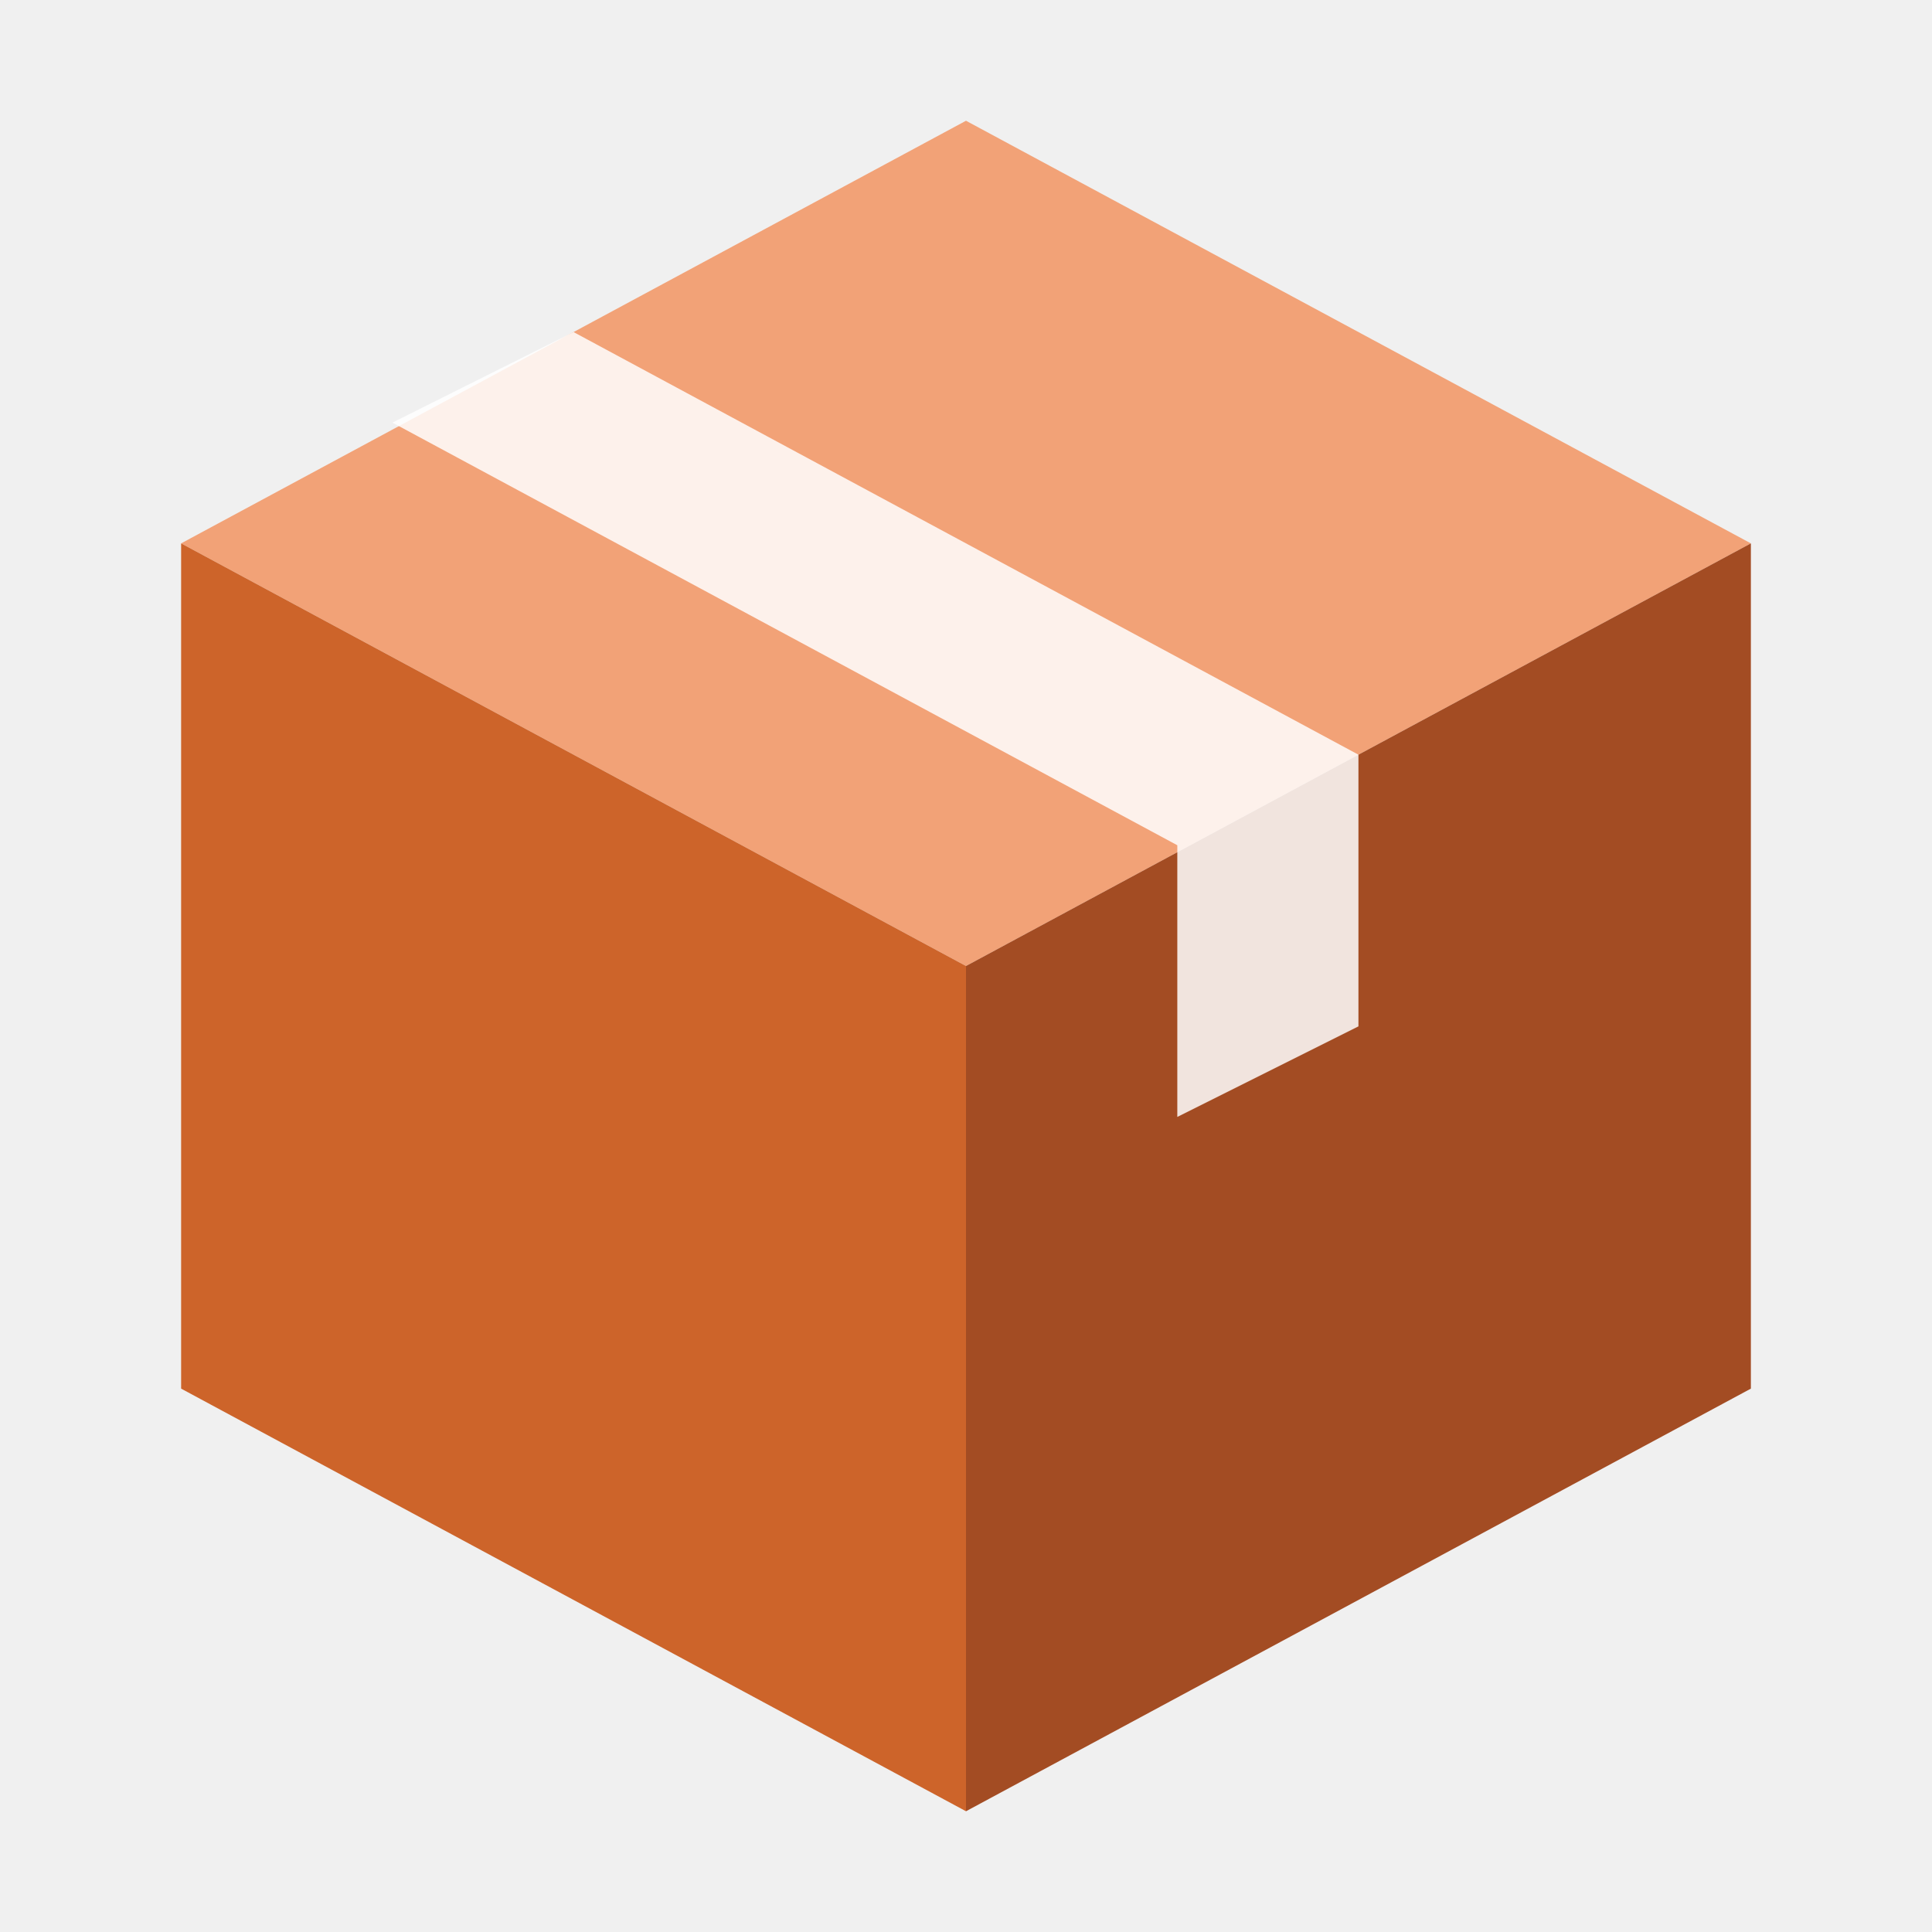
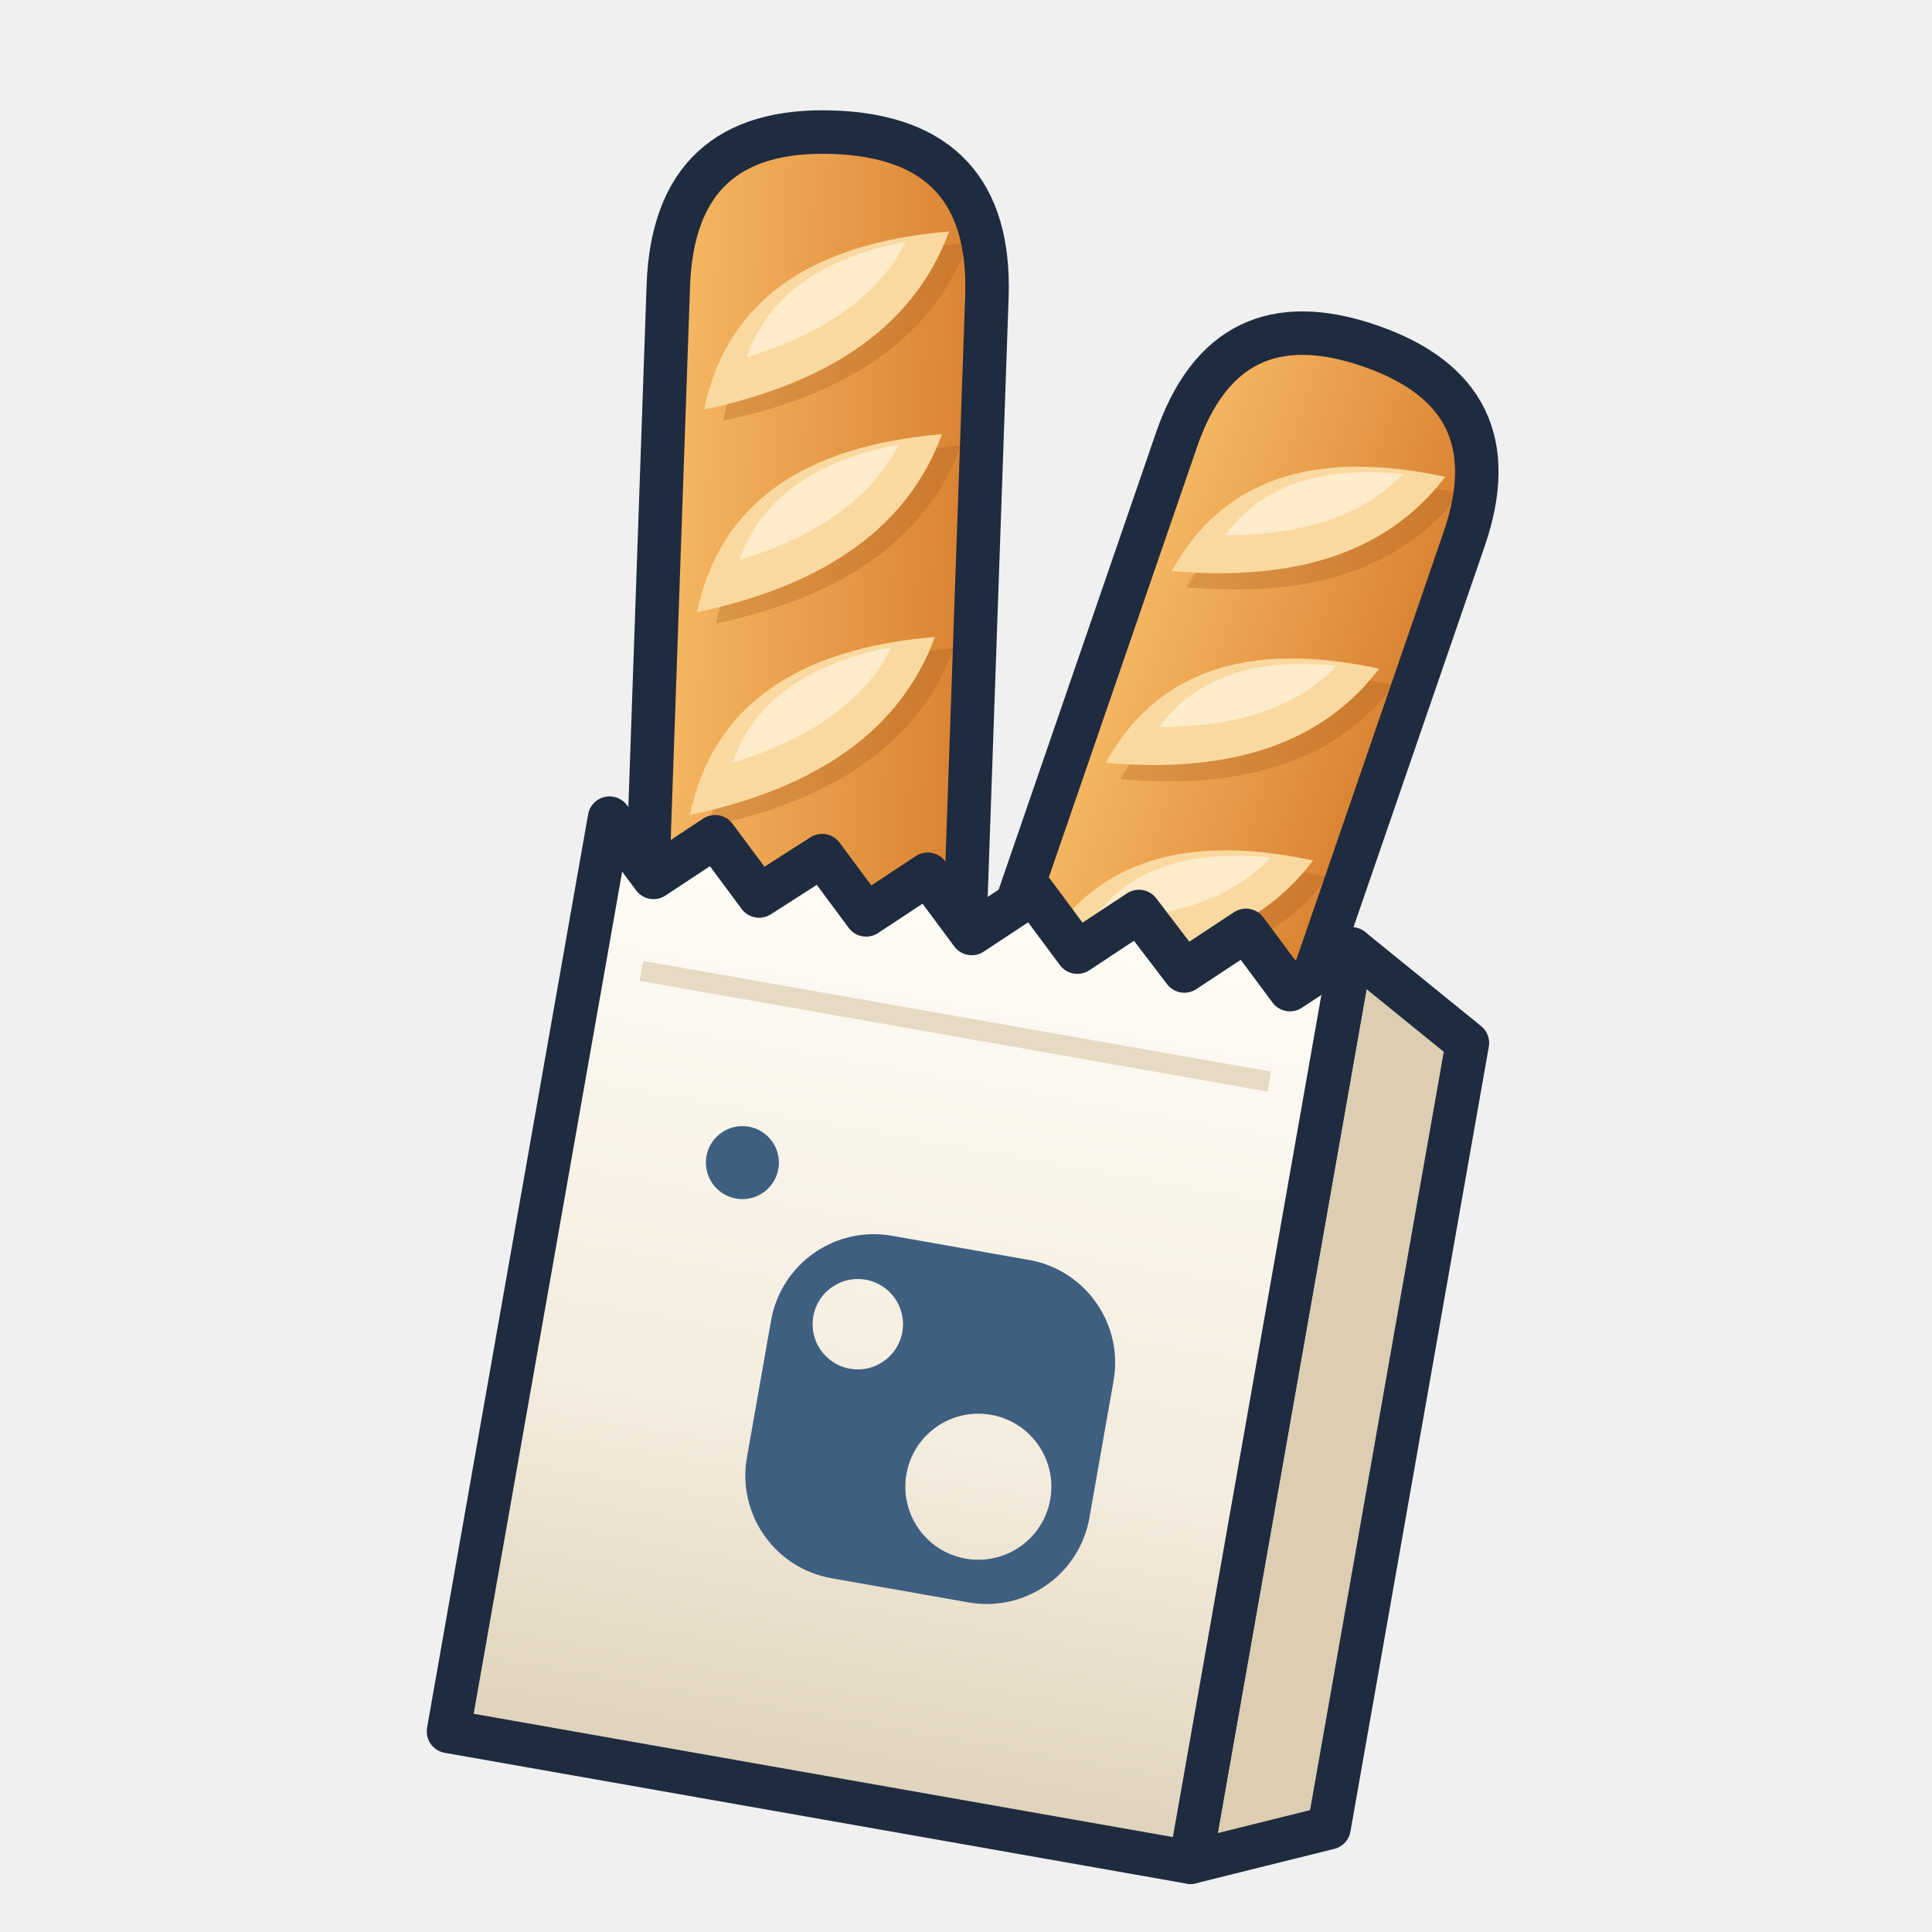
- <svg xmlns="http://www.w3.org/2000/svg" viewBox="0 0 64 64" role="img" aria-label="BaGetter">
-   <path d="M32 4 58 18 32 32 6 18Z" fill="#f2a277" />
-   <path d="M6 18 32 32v28L6 46Z" fill="#cd642a" />
-   <path d="M58 18 32 32v28l26-14Z" fill="#a34c23" />
-   <path d="M19 11 45 25v9l-6 3v-9L13 14Z" fill="#fff" fill-opacity=".85" />
+ <svg xmlns="http://www.w3.org/2000/svg" viewBox="0 0 120 120" width="512" height="512">
+   <defs>
+     <linearGradient id="hlogoZ" x1="0" y1="0" x2="1" y2="0">
+       <stop offset="0" stop-color="#F7B964" />
+       <stop offset="1" stop-color="#D98130" />
+     </linearGradient>
+     <linearGradient id="plogoZ" x1="0" y1="50" x2="0" y2="118" gradientUnits="userSpaceOnUse">
+       <stop offset="0" stop-color="#FFFDF8" />
+       <stop offset="0.6" stop-color="#F4ECDD" />
+       <stop offset="1" stop-color="#DDD0B8" />
+     </linearGradient>
+   </defs>
+   <g transform="rotate(10 60 60) translate(60 62) scale(0.9) translate(-60 -60)">
+     <g transform="rotate(9 70 74)">
+       <defs>
+         <clipPath id="blogoZ6">
+           <path d="M59.5 74L59.5 20.5Q59.5 10 70 10Q80.5 10 80.5 20.5L80.5 74Z" />
+         </clipPath>
+       </defs>
+       <path d="M59.5 74L59.5 20.5Q59.5 10 70 10Q80.5 10 80.5 20.5L80.5 74Z" fill="url(#hlogoZ)" />
+       <g clip-path="url(#blogoZ6)">
+         <g transform="translate(70 23) rotate(-38)">
+           <path d="M-9.975 0Q-1.995 -7.245 9.975 0Q1.995 5.355 -9.975 0Z" fill="#A9591A" opacity="0.3" transform="translate(0.6 1.4)" />
+           <path d="M-9.975 0Q-1.995 -7.245 9.975 0Q1.995 5.355 -9.975 0Z" fill="#FAD9A0" />
+           <path d="M-6.484 0Q-1.297 -3.622 6.484 0Q1.297 2.677 -6.484 0Z" fill="#FDEBC9" transform="translate(0.798 -1.134)" />
+         </g>
+         <g transform="translate(70 37) rotate(-38)">
+           <path d="M-9.975 0Q-1.995 -7.245 9.975 0Q1.995 5.355 -9.975 0Z" fill="#A9591A" opacity="0.3" transform="translate(0.6 1.4)" />
+           <path d="M-9.975 0Q-1.995 -7.245 9.975 0Q1.995 5.355 -9.975 0Z" fill="#FAD9A0" />
+           <path d="M-6.484 0Q-1.297 -3.622 6.484 0Q1.297 2.677 -6.484 0Z" fill="#FDEBC9" transform="translate(0.798 -1.134)" />
+         </g>
+         <g transform="translate(70 51) rotate(-38)">
+           <path d="M-9.975 0Q-1.995 -7.245 9.975 0Q1.995 5.355 -9.975 0Z" fill="#A9591A" opacity="0.3" transform="translate(0.6 1.4)" />
+           <path d="M-9.975 0Q-1.995 -7.245 9.975 0Q1.995 5.355 -9.975 0Z" fill="#FAD9A0" />
+           <path d="M-6.484 0Q-1.297 -3.622 6.484 0Q1.297 2.677 -6.484 0Z" fill="#FDEBC9" transform="translate(0.798 -1.134)" />
+         </g>
+       </g>
+       <path d="M59.5 74L59.5 20.5Q59.5 10 70 10Q80.5 10 80.5 20.5L80.5 74Z" fill="none" stroke="#1F2B3F" stroke-width="3" stroke-linejoin="round" />
+     </g>
+     <g transform="rotate(-8 51 74)">
+       <defs>
+         <clipPath id="blogoZ7">
+           <path d="M40 74L40 13Q40 2 51 2Q62 2 62 13L62 74Z" />
+         </clipPath>
+       </defs>
+       <path d="M40 74L40 13Q40 2 51 2Q62 2 62 13L62 74Z" fill="url(#hlogoZ)" />
+       <g clip-path="url(#blogoZ7)">
+         <g transform="translate(51 15) rotate(-38)">
+           <path d="M-10.45 0Q-2.09 -7.59 10.45 0Q2.09 5.61 -10.45 0Z" fill="#A9591A" opacity="0.3" transform="translate(0.6 1.4)" />
+           <path d="M-10.45 0Q-2.09 -7.59 10.45 0Q2.09 5.61 -10.45 0Z" fill="#FAD9A0" />
+           <path d="M-6.792 0Q-1.359 -3.795 6.792 0Q1.359 2.805 -6.792 0Z" fill="#FDEBC9" transform="translate(0.836 -1.188)" />
+         </g>
+         <g transform="translate(51 29) rotate(-38)">
+           <path d="M-10.45 0Q-2.09 -7.59 10.45 0Q2.09 5.61 -10.45 0Z" fill="#A9591A" opacity="0.3" transform="translate(0.6 1.4)" />
+           <path d="M-10.45 0Q-2.09 -7.59 10.45 0Q2.09 5.61 -10.45 0Z" fill="#FAD9A0" />
+           <path d="M-6.792 0Q-1.359 -3.795 6.792 0Q1.359 2.805 -6.792 0Z" fill="#FDEBC9" transform="translate(0.836 -1.188)" />
+         </g>
+         <g transform="translate(51 43) rotate(-38)">
+           <path d="M-10.45 0Q-2.09 -7.59 10.45 0Q2.09 5.61 -10.45 0Z" fill="#A9591A" opacity="0.3" transform="translate(0.6 1.4)" />
+           <path d="M-10.45 0Q-2.09 -7.59 10.45 0Q2.09 5.61 -10.45 0Z" fill="#FAD9A0" />
+           <path d="M-6.792 0Q-1.359 -3.795 6.792 0Q1.359 2.805 -6.792 0Z" fill="#FDEBC9" transform="translate(0.836 -1.188)" />
+         </g>
+       </g>
+       <path d="M40 74L40 13Q40 2 51 2Q62 2 62 13L62 74Z" fill="none" stroke="#1F2B3F" stroke-width="3" stroke-linejoin="round" />
+     </g>
+     <path d="M86 52L95 57L95 112L86 116Z" fill="#DCCDB3" stroke="#1F2B3F" stroke-width="3" stroke-linejoin="round" />
+     <path d="M34.0 52 L37.7 55.5 L41.4 52 L45.1 55.5 L48.9 52 L52.6 55.5 L56.3 52 L60.0 55.5 L63.7 52 L67.4 55.5 L71.1 52 L74.9 55.5 L78.6 52 L82.3 55.5 L86.0 52 L86 116 L34 116 Z" fill="url(#plogoZ)" stroke="#1F2B3F" stroke-width="3" stroke-linejoin="round" />
+     <path d="M38 62L82 62" stroke="#E6DAC4" stroke-width="1.4" />
+     <svg x="42" y="68" width="36" height="36" viewBox="0 0 600 600" color="#3E5F80">
+       <circle cx="86" cy="97" r="42" fill="currentColor" />
+       <path fill="currentColor" fill-rule="evenodd" d="M270 150H430A120 120 0 0 1 550 270V430A120 120 0 0 1 430 550H270A120 120 0 0 1 150 430V270A120 120 0 0 1 270 150ZM197 257a52 52 0 1 0 104 0a52 52 0 1 0 -104 0ZM334 417a84 84 0 1 0 168 0a84 84 0 1 0 -168 0Z" />
+     </svg>
+   </g>
</svg>
